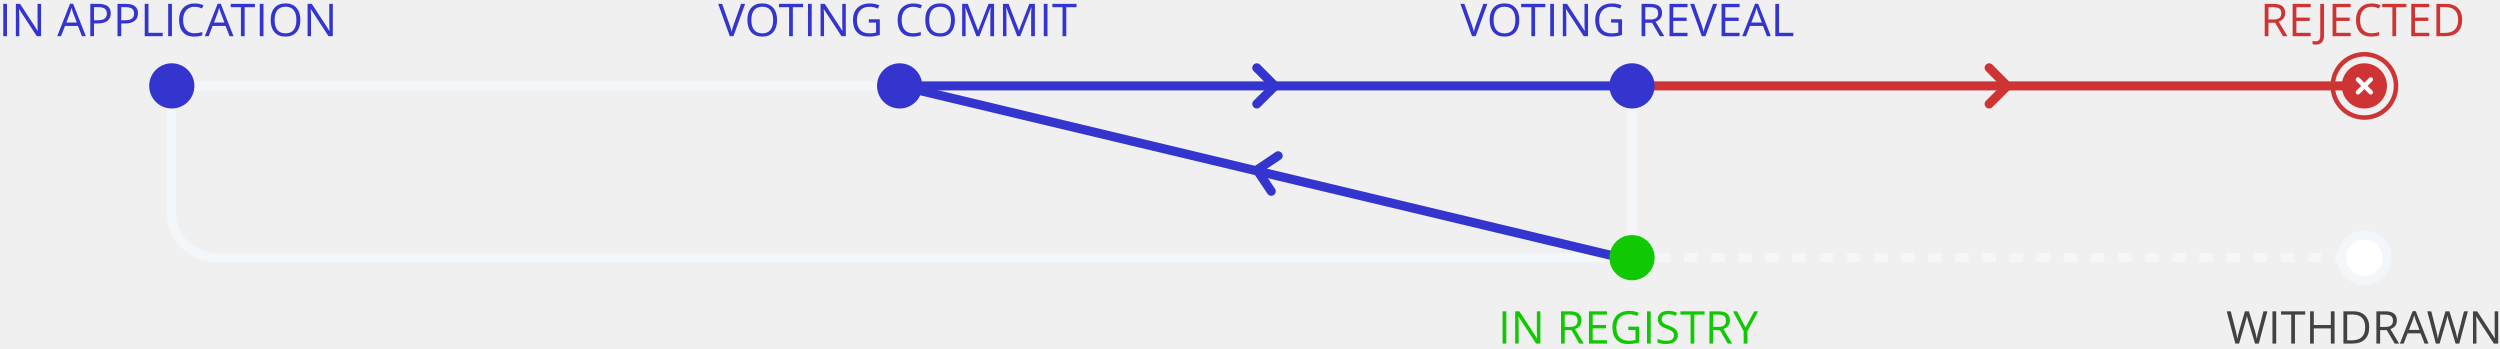
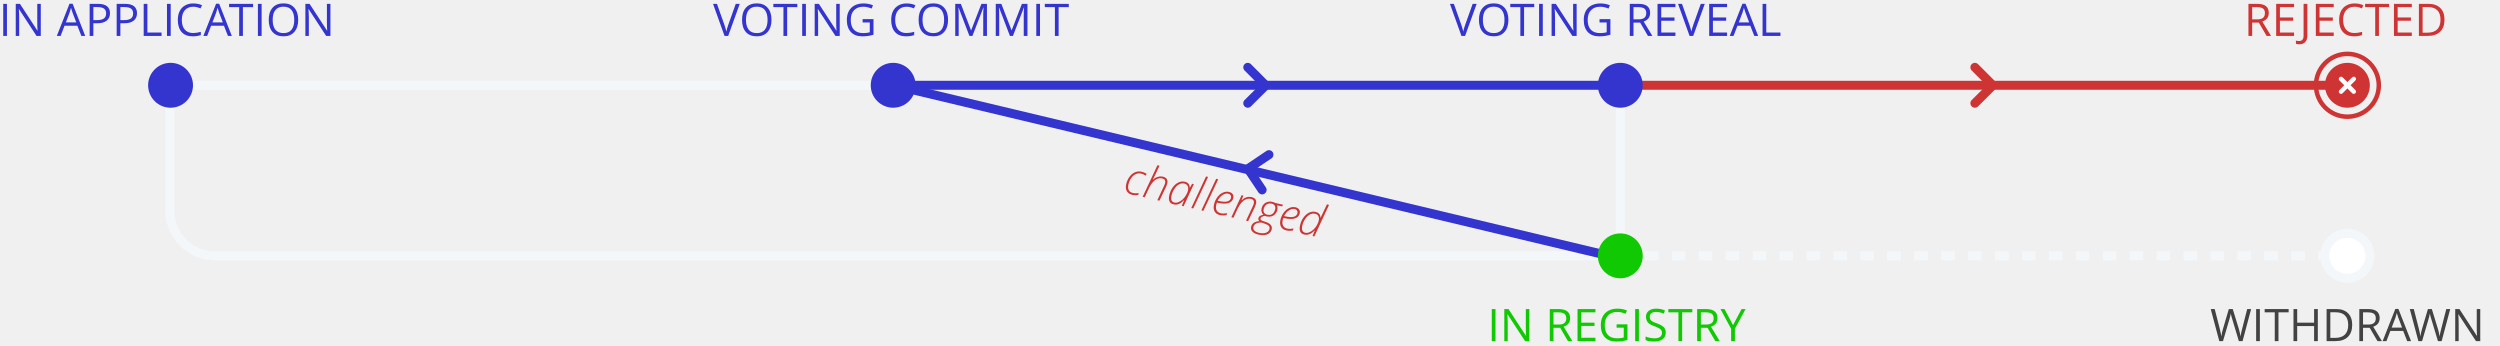
- <svg xmlns="http://www.w3.org/2000/svg" width="553px" height="77px" viewBox="0 0 553 77" version="1.1">
+ <svg xmlns="http://www.w3.org/2000/svg" width="557px" height="77px" viewBox="0 0 557 77" version="1.1">
  <defs />
  <g id="map_registry_challenge_id_rejected" stroke="none" stroke-width="1" fill="none" fill-rule="evenodd">
    <path d="M360.499,19 L522.5,19" id="Line-2" stroke="#CE3434" stroke-width="2" stroke-linecap="square" />
    <circle id="Oval-Copy-2" stroke="#CE3434" cx="523" cy="19" r="7" />
    <circle id="Oval-Copy-3" fill="#CE3434" cx="523" cy="19" r="5" />
    <text id="REJECTED" font-family="Open Sans, sans-serif" font-size="10" font-weight="500" fill="#CE3434">
      <tspan x="499.97" y="8">REJECTED</tspan>
    </text>
    <polyline id="Path-3-Copy-2" stroke="#CE3434" stroke-width="2" stroke-linecap="round" stroke-linejoin="round" transform="translate(442, 19) rotate(-270) translate(-442, -19) " points="438 21 442.019 17 446 21" />
    <g id="Group" transform="translate(521, 17)" stroke="#FCFCFF" stroke-linecap="round" stroke-linejoin="round">
      <path d="M3.414,0.586 L0.586,3.414" id="Line-4" />
      <path d="M3.414,3.414 L0.586,0.586" id="Line-4" />
    </g>
    <path d="M198.499,19 L361.501,19" id="Line-2" stroke="#3434CE" stroke-width="2" stroke-linecap="square" />
    <polyline id="Path-3-Copy" stroke="#3434CE" stroke-width="2" stroke-linecap="round" stroke-linejoin="round" transform="translate(280, 19) rotate(-270) translate(-280, -19) " points="276 21 280.019 17 284 21" />
    <path d="M37.869,19.079 L37.869,47 C37.869,52.523 42.346,57 47.869,57 L361,57" id="Path-2" stroke="#F4F7FA" stroke-width="2" />
    <path d="M38,19 L199.501,19" id="Line-2" stroke="#F4F7FA" stroke-width="2" stroke-linecap="square" />
    <path d="M199.123,19 L360.812,57.548" id="Line-2" stroke="#3434CE" stroke-width="2" stroke-linecap="square" />
+     <text id="challenged" transform="translate(272.9852, 43.99446) rotate(13) translate(-272.9852, -43.99446) " font-family="Open Sans, sans-serif" font-size="10" font-style="italic" font-weight="300" fill="#CE3434">
+       <tspan x="250.317" y="47.994">challenged</tspan>
+     </text>
    <path d="M361,19 L361,58" id="Line-2" stroke="#F4F7FA" stroke-width="2" stroke-linecap="square" />
    <path d="M361.499,57 L522.504,57" id="Line-2" stroke="#F4F7FA" stroke-width="2" stroke-linecap="square" stroke-dasharray="1,5" />
    <circle id="Oval" fill="#3434CE" cx="38" cy="19" r="5" />
    <circle id="Oval-Copy" fill="#3434CE" cx="199" cy="19" r="5" />
    <circle id="Oval-Copy-2" fill="#3434CE" cx="361" cy="19" r="5" />
    <circle id="Oval-Copy-2" fill="#10C903" cx="361" cy="57" r="5" />
    <circle id="Oval-Copy-3" stroke="#F4F7FA" stroke-width="2" fill="#FFFFFF" cx="523" cy="57" r="5" />
    <text id="IN-APPLICATION" font-family="Open Sans, sans-serif" font-size="10" font-weight="500" fill="#3434CE">
      <tspan x="-0.267" y="8">IN APPLICATION</tspan>
    </text>
    <text id="VOTING-COMMIT" font-family="Open Sans, sans-serif" font-size="10" font-weight="500" fill="#3434CE">
      <tspan x="158.863" y="8">VOTING COMMIT</tspan>
    </text>
    <text id="VOTING-REVEAL" font-family="Open Sans, sans-serif" font-size="10" font-weight="500" fill="#3434CE">
      <tspan x="323.048" y="8">VOTING REVEAL</tspan>
    </text>
    <text id="IN-REGISTRY" font-family="Open Sans, sans-serif" font-size="10" font-weight="500" fill="#10C903">
      <tspan x="331.383" y="76">IN REGISTRY</tspan>
    </text>
    <text id="WITHDRAWN" font-family="Open Sans, sans-serif" font-size="10" font-weight="normal" fill="#424242">
      <tspan x="492.424" y="76">WITHDRAWN</tspan>
    </text>
    <polyline id="Path-3-Copy" stroke="#3434CE" stroke-width="2" stroke-linecap="round" stroke-linejoin="round" transform="translate(280, 38) rotate(-79) translate(-280, -38) " points="276 40 280.019 36 284 40" />
  </g>
</svg>
